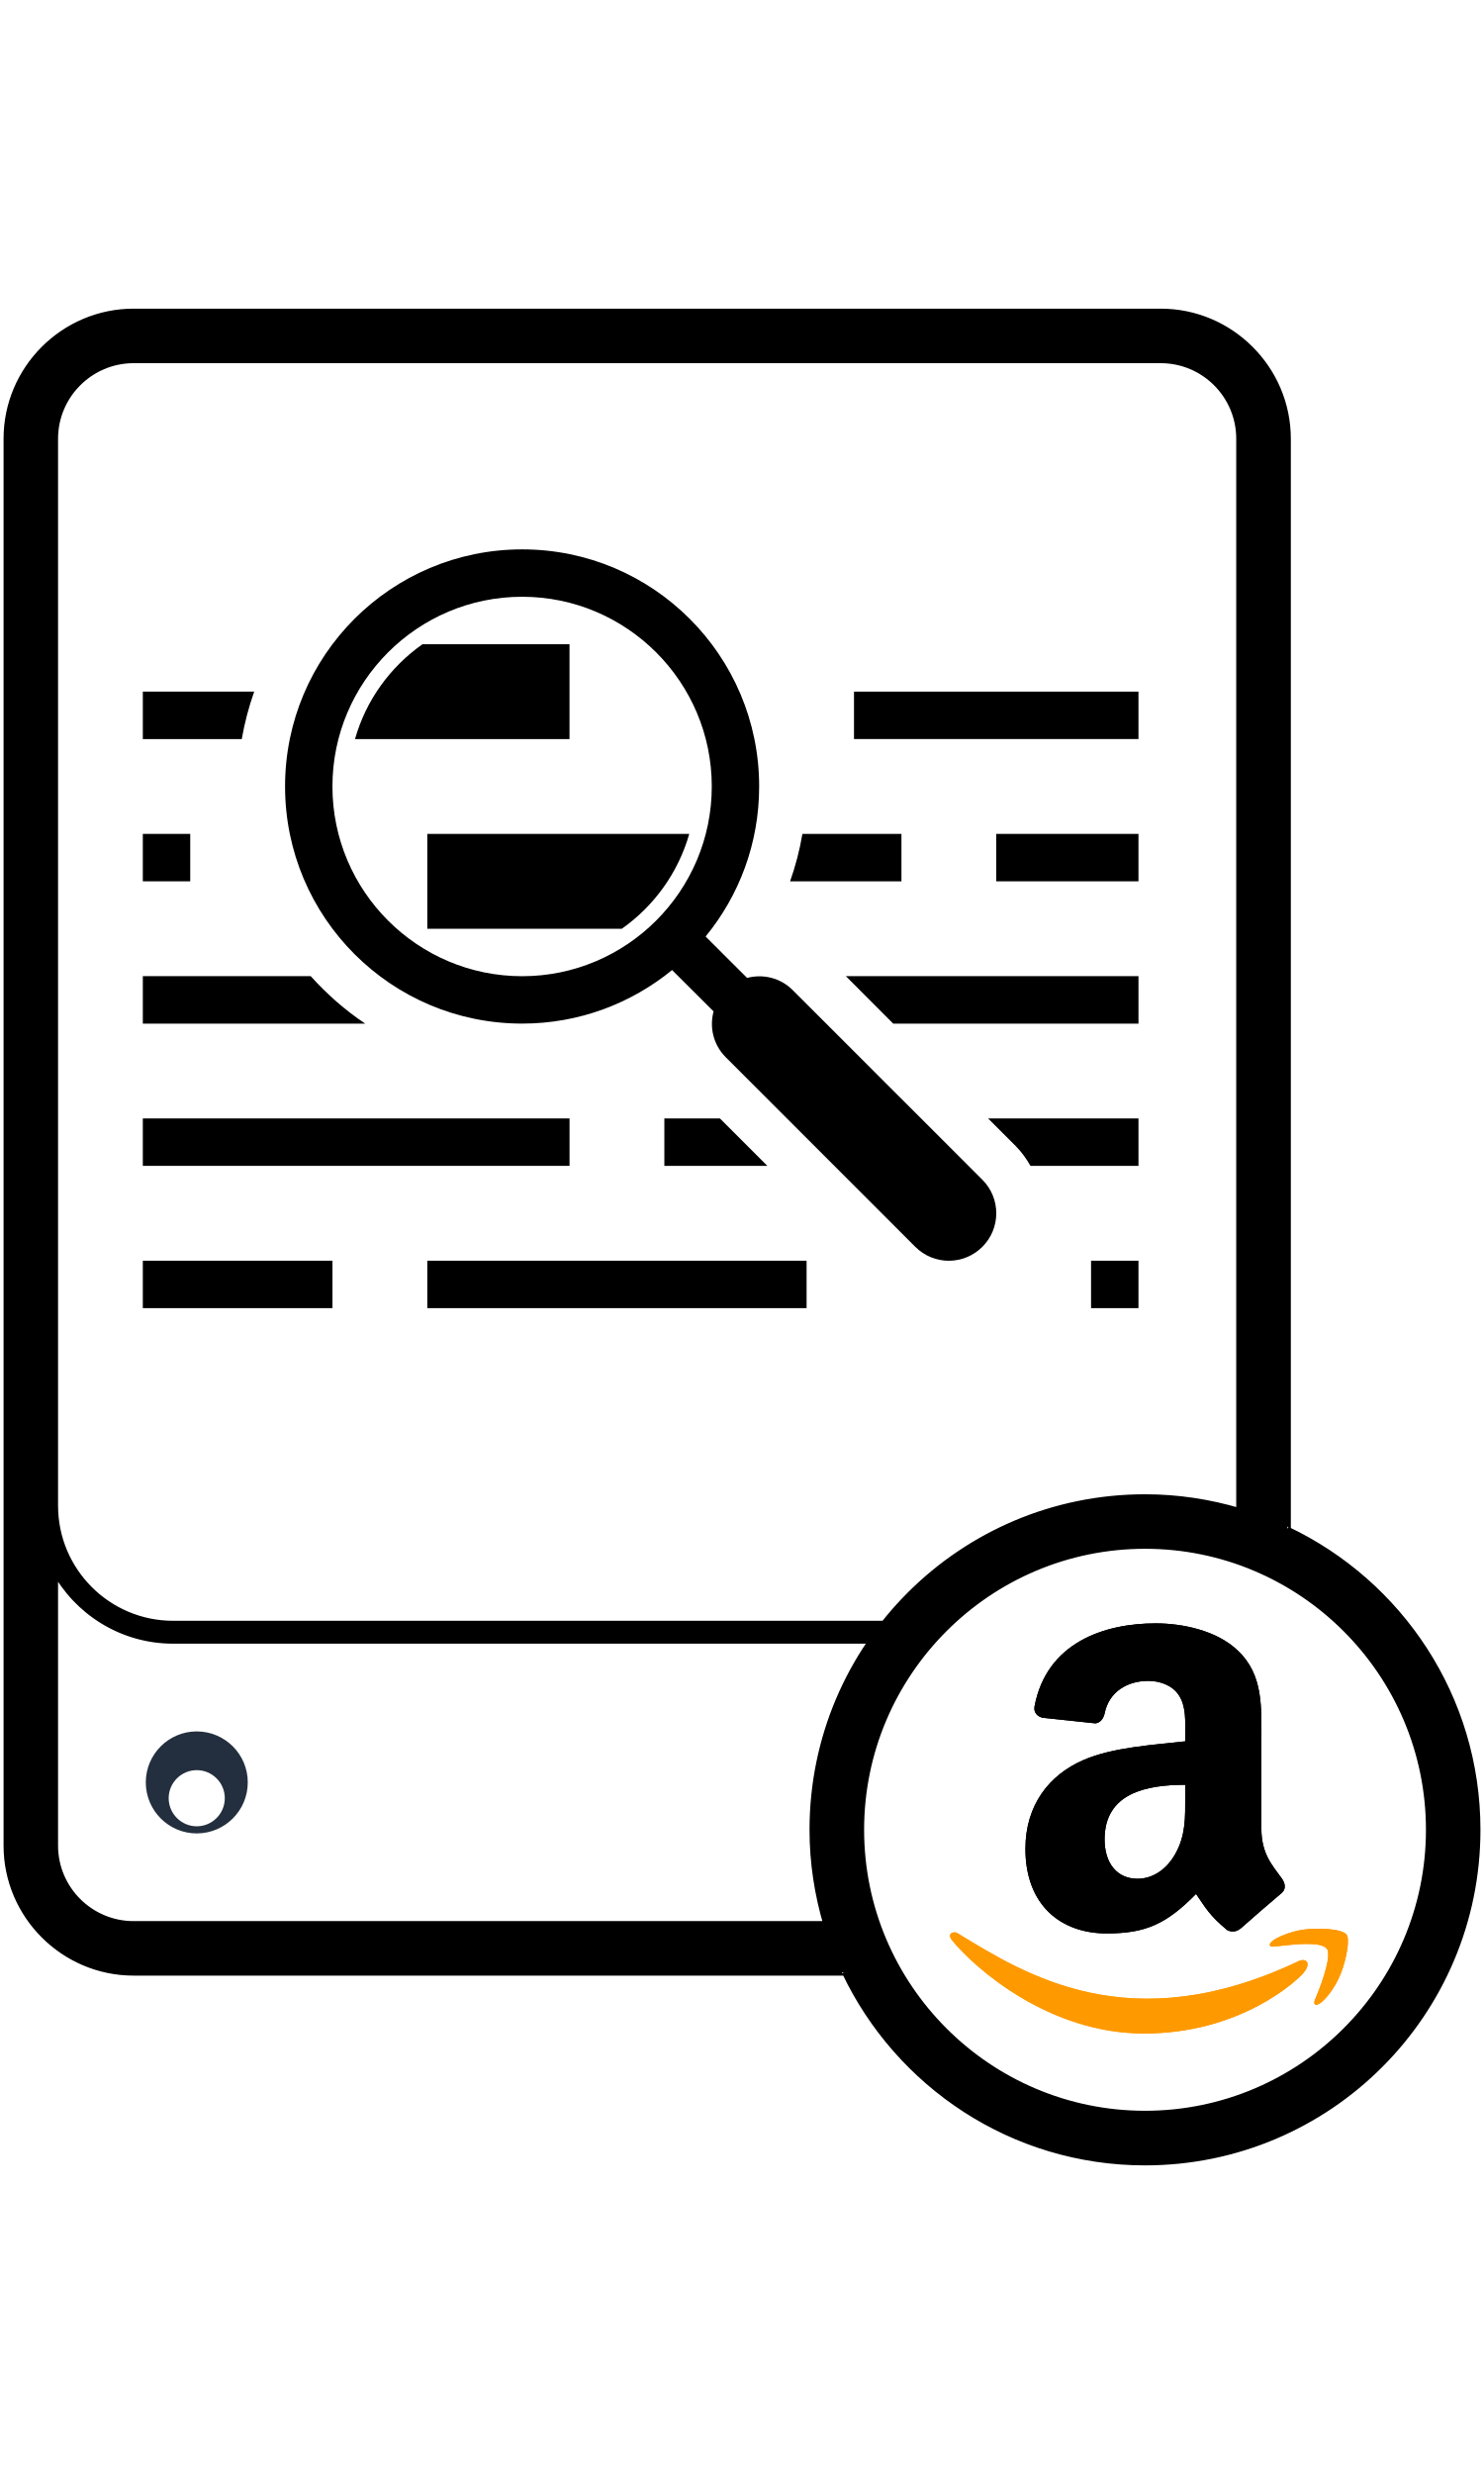
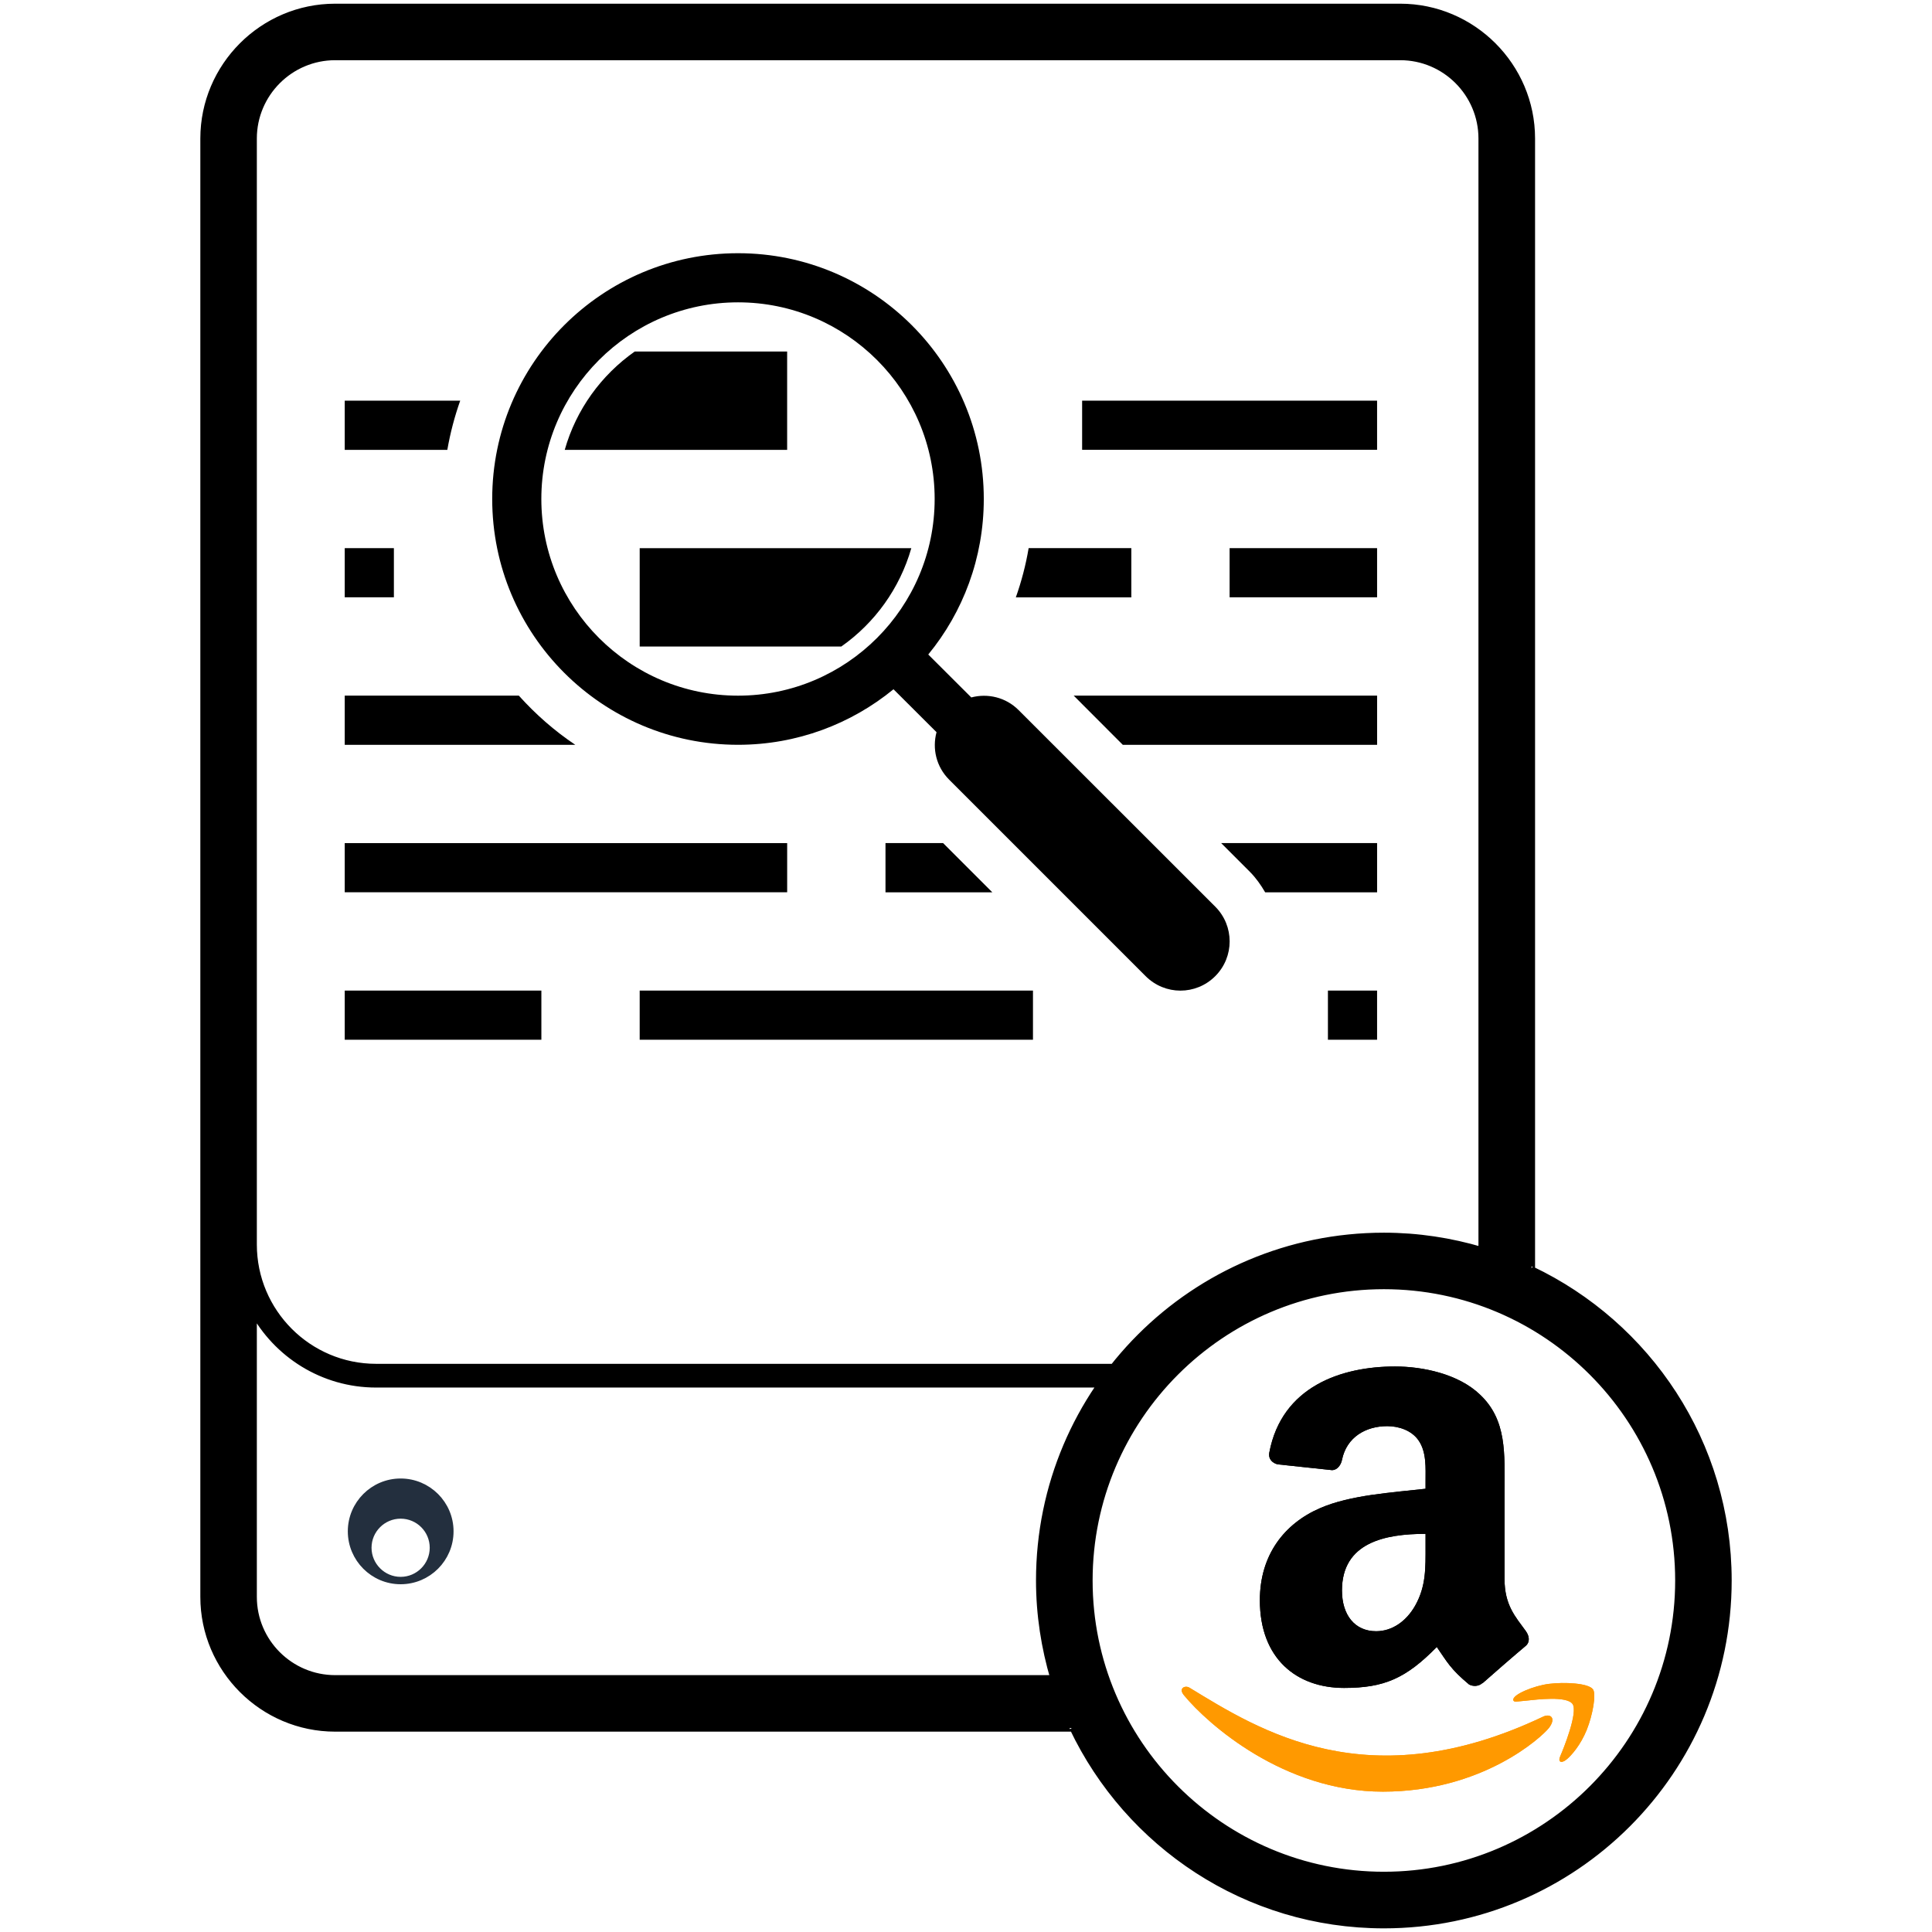
- <svg xmlns="http://www.w3.org/2000/svg" xmlns:ns1="http://schemas.microsoft.com/visio/2003/SVGExtensions/" width="24" height="40" viewBox="0 0 156.289 196.235" xml:space="preserve" color-interpolation-filters="sRGB" class="st7">
+ <svg xmlns="http://www.w3.org/2000/svg" xmlns:ns1="http://schemas.microsoft.com/visio/2003/SVGExtensions/" width="24" height="24" viewBox="0 0 156.289 196.235" xml:space="preserve" color-interpolation-filters="sRGB" class="st7">
  <ns1:documentProperties ns1:langID="1036" ns1:metric="true" ns1:viewMarkup="false" />
  <style type="text/css">
               
                              .st1 {fill:#ff9900;stroke:none;stroke-linecap:butt;stroke-width:7.212}
                              .st2 {fill:#000000}
                              .st3 {stroke:none;stroke-linecap:butt;stroke-width:7.212}
                              .st4 {fill:#232f3e;stroke:#232f3e;stroke-linecap:butt;stroke-width:0.75}
                              .st5 {fill:#000000;stroke:#000000;stroke-linecap:butt;stroke-width:0.75}
                              .st6 {fill:#000000;stroke:none;stroke-linecap:butt;stroke-width:0.75}
                              .st7 {fill:none;fill-rule:evenodd;font-size:12px;overflow:visible;stroke-linecap:square;stroke-miterlimit:3}
               
               </style>
  <g ns1:mID="0" ns1:index="1" ns1:groupContext="foregroundPage">
    <ns1:pageProperties ns1:drawingScale="0.0393701" ns1:pageScale="0.0393701" ns1:drawingUnits="24" ns1:shadowOffsetX="8.50394" ns1:shadowOffsetY="-8.50394" />
    <g id="group79-1" transform="translate(0.75,-0.75)" ns1:mID="79" ns1:groupContext="group">
      <g id="group71-2" transform="translate(98.9114,-12.6605)" ns1:mID="71" ns1:groupContext="group">
        <g id="group72-3" ns1:mID="72" ns1:groupContext="group">
          <g id="shape73-4" ns1:mID="73" ns1:groupContext="shape">
            <path d="M37.15 187.75 C19.33 196.24 8.26 189.14 1.18 184.83 C0.74 184.56 0 184.89 0.65 185.63 C3.01 188.49                                                                                                                                      10.74 195.39 20.83 195.39 C30.93 195.39 36.93 189.88 37.69 188.92 C38.43 187.96 37.9 187.44                                                                                                                                      37.15 187.75 L37.15 187.75 ZM42.16 184.99 C41.68 184.36 39.25 184.25 37.72 184.44 C36.18 184.62                                                                                                                                      33.88 185.56 34.08 186.12 C34.18 186.33 34.39 186.23 35.45 186.14 C36.5 186.03 39.46 185.66                                                                                                                                      40.08 186.47 C40.7 187.28 39.13 191.14 38.85 191.77 C38.57 192.39 38.95 192.55 39.47 192.13                                                                                                                                      C39.98 191.72 40.91 190.65 41.53 189.12 C42.14 187.6 42.52 185.46 42.16 184.99 L42.16 184.99                                                                                                                                      Z" class="st1" />
          </g>
          <g id="shape74-6" ns1:mID="74" ns1:groupContext="shape" transform="translate(8.33107,-11.3846)">
            <path d="M16.83 181.83 C16.83 184.05 16.89 185.91 15.77 187.89 C14.86 189.49 13.42 190.48 11.81 190.48 C9.62                                                                                                                                      190.48 8.34 188.81 8.34 186.34 C8.34 181.47 12.7 180.59 16.83 180.59 L16.83 181.83 ZM22.6 195.75                                                                                                                                      C22.22 196.09 21.67 196.11 21.25 195.89 C19.35 194.31 19.01 193.58 17.97 192.08 C14.83 195.28                                                                                                                                      12.62 196.24 8.55 196.24 C3.74 196.24 0 193.27 0 187.33 C0 182.7 2.52 179.54 6.09 177.99 C9.19                                                                                                                                      176.63 13.52 176.39 16.83 176.01 L16.83 175.27 C16.83 173.91 16.94 172.31 16.14 171.13 C15.44                                                                                                                                      170.08 14.11 169.65 12.94 169.65 C10.76 169.65 8.81 170.76 8.34 173.08 C8.24 173.59 7.87 174.1                                                                                                                                      7.35 174.12 L1.81 173.53 C1.34 173.42 0.83 173.04 0.96 172.33 C2.23 165.61 8.3 163.59 13.73                                                                                                                                      163.59 C16.51 163.59 20.14 164.33 22.34 166.43 C25.12 169.03 24.85 172.49 24.85 176.26 L24.85                                                                                                                                      185.16 C24.85 187.84 25.96 189.01 27.01 190.46 C27.38 190.97 27.46 191.59 26.99 191.98 C25.83                                                                                                                                      192.95 23.75 194.76 22.61 195.77 L22.6 195.75 L22.6 195.75 Z" class="st2" />
            <path d="M16.83 181.83 C16.83 184.05 16.89 185.91 15.77 187.89 C14.86 189.49 13.42 190.48 11.81 190.48 C9.62                                                                                                                                      190.48 8.34 188.81 8.34 186.34 C8.34 181.47 12.7 180.59 16.83 180.59 L16.83 181.83M22.6 195.75                                                                                                                                      C22.22 196.09 21.67 196.11 21.25 195.89 C19.35 194.31 19.01 193.58 17.97 192.08 C14.83 195.28                                                                                                                                      12.62 196.24 8.55 196.24 C3.74 196.24 0 193.27 0 187.33 C0 182.7 2.52 179.54 6.09 177.99 C9.19                                                                                                                                      176.63 13.52 176.39 16.83 176.01 L16.83 175.27 C16.83 173.91 16.94 172.31 16.14 171.13 C15.44                                                                                                                                      170.08 14.11 169.65 12.94 169.65 C10.76 169.65 8.81 170.76 8.34 173.08 C8.24 173.59 7.87 174.1                                                                                                                                      7.35 174.12 L1.81 173.53 C1.34 173.42 0.83 173.04 0.96 172.33 C2.23 165.61 8.3 163.59 13.73                                                                                                                                      163.59 C16.51 163.59 20.14 164.33 22.34 166.43 C25.12 169.03 24.85 172.49 24.85 176.26 L24.85                                                                                                                                      185.16 C24.85 187.84 25.96 189.01 27.01 190.46 C27.38 190.97 27.46 191.59 26.99 191.98 C25.83                                                                                                                                      192.95 23.75 194.76 22.61 195.77 L22.6 195.75" class="st3" />
          </g>
          <g id="shape75-9" ns1:mID="75" ns1:groupContext="shape">
            <path d="M37.15 187.75 C19.33 196.24 8.26 189.14 1.18 184.83 C0.74 184.56 0 184.89 0.65 185.63 C3.01 188.49                                                                                                                                      10.74 195.39 20.83 195.39 C30.93 195.39 36.93 189.88 37.69 188.92 C38.43 187.96 37.9 187.44                                                                                                                                      37.15 187.75 L37.15 187.75 ZM42.16 184.99 C41.68 184.36 39.25 184.25 37.72 184.44 C36.18 184.62                                                                                                                                      33.88 185.56 34.08 186.12 C34.18 186.33 34.39 186.23 35.45 186.14 C36.5 186.03 39.46 185.66                                                                                                                                      40.08 186.47 C40.7 187.28 39.13 191.14 38.85 191.77 C38.57 192.39 38.95 192.55 39.47 192.13                                                                                                                                      C39.98 191.72 40.91 190.65 41.53 189.12 C42.14 187.6 42.52 185.46 42.16 184.99 L42.16 184.99                                                                                                                                      Z" class="st1" />
          </g>
          <g id="shape76-11" ns1:mID="76" ns1:groupContext="shape" transform="translate(8.33107,-11.3846)">
            <path d="M16.83 181.83 C16.83 184.05 16.89 185.91 15.77 187.89 C14.86 189.49 13.42 190.48 11.81 190.48 C9.62                                                                                                                                      190.48 8.34 188.81 8.34 186.34 C8.34 181.47 12.7 180.59 16.83 180.59 L16.83 181.83 ZM22.6 195.75                                                                                                                                      C22.22 196.09 21.67 196.11 21.25 195.89 C19.35 194.31 19.01 193.58 17.97 192.08 C14.83 195.28                                                                                                                                      12.62 196.24 8.55 196.24 C3.74 196.24 0 193.27 0 187.33 C0 182.7 2.52 179.54 6.09 177.99 C9.19                                                                                                                                      176.63 13.52 176.39 16.83 176.01 L16.83 175.27 C16.83 173.91 16.94 172.31 16.14 171.13 C15.44                                                                                                                                      170.08 14.11 169.65 12.94 169.65 C10.76 169.65 8.81 170.76 8.34 173.08 C8.24 173.59 7.87 174.1                                                                                                                                      7.35 174.12 L1.81 173.53 C1.34 173.42 0.83 173.04 0.96 172.33 C2.23 165.61 8.3 163.59 13.73                                                                                                                                      163.59 C16.51 163.59 20.14 164.33 22.34 166.43 C25.12 169.03 24.85 172.49 24.85 176.26 L24.85                                                                                                                                      185.16 C24.85 187.84 25.96 189.01 27.01 190.46 C27.38 190.97 27.46 191.59 26.99 191.98 C25.83                                                                                                                                      192.95 23.75 194.76 22.61 195.77 L22.6 195.75 L22.6 195.75 Z" class="st2" />
            <path d="M16.83 181.83 C16.83 184.05 16.89 185.91 15.77 187.89 C14.86 189.49 13.42 190.48 11.81 190.48 C9.62                                                                                                                                      190.48 8.34 188.81 8.34 186.34 C8.34 181.47 12.7 180.59 16.83 180.59 L16.83 181.83M22.6 195.75                                                                                                                                      C22.22 196.09 21.67 196.11 21.25 195.89 C19.35 194.31 19.01 193.58 17.97 192.08 C14.83 195.28                                                                                                                                      12.62 196.24 8.55 196.24 C3.74 196.24 0 193.27 0 187.33 C0 182.7 2.52 179.54 6.09 177.99 C9.19                                                                                                                                      176.63 13.52 176.39 16.83 176.01 L16.83 175.27 C16.83 173.91 16.94 172.31 16.14 171.13 C15.44                                                                                                                                      170.08 14.11 169.65 12.94 169.65 C10.76 169.65 8.81 170.76 8.34 173.08 C8.24 173.59 7.87 174.1                                                                                                                                      7.35 174.12 L1.81 173.53 C1.34 173.42 0.83 173.04 0.96 172.33 C2.23 165.61 8.3 163.59 13.73                                                                                                                                      163.59 C16.51 163.59 20.14 164.33 22.34 166.43 C25.12 169.03 24.85 172.49 24.85 176.26 L24.85                                                                                                                                      185.16 C24.85 187.84 25.96 189.01 27.01 190.46 C27.38 190.97 27.46 191.59 26.99 191.98 C25.83                                                                                                                                      192.95 23.75 194.76 22.61 195.77 L22.6 195.75" class="st3" />
          </g>
        </g>
      </g>
      <g id="group78-14" ns1:mID="78" ns1:groupContext="group">
        <g id="group2-15" ns1:mID="2" ns1:groupContext="group">
          <g id="shape3-16" ns1:mID="3" ns1:groupContext="shape" transform="translate(14.9796,-34.9524)">
            <path d="M4.99 186.25 C2.24 186.25 0 188.49 0 191.24 C0 194 2.24 196.24 4.99 196.24 C3.16 196.24 1.66 194.74                                                                                                                                      1.66 192.91 C1.66 191.07 3.16 189.58 4.99 189.58 C6.83 189.58 8.32 191.07 8.32 192.91 C8.32                                                                                                                                      194.74 6.83 196.24 4.99 196.24 C7.75 196.24 9.99 194 9.99 191.24 C9.99 188.49 7.75 186.25 4.99                                                                                                                                      186.25 Z" class="st4" />
          </g>
          <g id="shape4-18" ns1:mID="4" ns1:groupContext="shape">
            <path d="M134.8 129.73 C134.8 129.73 134.81 129.74 134.82 129.74 L134.82 14.82 C134.82 7.49 128.82 1.5 121.5                                                                                                                                      1.5 L13.32 1.5 C5.99 1.5 0 7.49 0 14.82 L0 162.95 C0 170.27 5.99 176.26 13.32 176.26 L88.29                                                                                                                                      176.26 C88.29 176.26 88.29 176.25 88.28 176.24 C93.9 188.05 105.9 196.24 119.84 196.24 C139.14                                                                                                                                      196.24 154.79 180.59 154.79 161.28 C154.79 147.34 146.61 135.34 134.8 129.73 ZM13.32 171.27                                                                                                                                      C8.73 171.27 4.99 167.54 4.99 162.95 L4.99 133.81 C7.38 138.27 12.08 141.31 17.48 141.31 L91.18                                                                                                                                      141.31 C91.57 140.74 91.99 140.19 92.42 139.65 L17.48 139.65 C10.59 139.65 4.99 134.05 4.99                                                                                                                                      127.16 L4.99 14.82 C4.99 10.23 8.73 6.49 13.32 6.49 L121.5 6.49 C126.09 6.49 129.82 10.23 129.82                                                                                                                                      14.82 L129.82 127.16 C129.82 127.37 129.8 127.58 129.79 127.79 C126.63 126.85 123.3 126.33 119.84                                                                                                                                      126.33 C100.53 126.33 84.88 141.98 84.88 161.28 C84.88 164.75 85.41 168.1 86.35 171.27 L13.32                                                                                                                                      171.27 ZM119.84 191.24 C103.32 191.24 89.88 177.8 89.88 161.28 C89.88 144.76 103.32 131.32 119.84                                                                                                                                      131.32 C136.36 131.32 149.8 144.76 149.8 161.28 C149.8 177.8 136.36 191.24 119.84 191.24 Z" class="st5" />
          </g>
        </g>
        <g id="group52-20" transform="translate(14.2916,-89.8777)" ns1:mID="52" ns1:groupContext="group">
          <g id="group53-21" ns1:mID="53" ns1:groupContext="group">
            <g id="shape54-22" ns1:mID="54" ns1:groupContext="shape" transform="translate(1.04916E-13,-59.9185)">
              <path d="M11.73 191.24 L0 191.24 L0 196.24 L10.42 196.24 C10.72 194.52 11.16 192.85 11.73 191.24 Z" class="st6" />
            </g>
            <g id="shape55-24" ns1:mID="55" ns1:groupContext="shape">
              <rect x="0" y="191.242" width="19.973" height="4.993" class="st6" />
            </g>
            <g id="shape56-26" ns1:mID="56" ns1:groupContext="shape" transform="translate(29.9592,2.84217E-14)">
              <rect x="0" y="191.242" width="39.946" height="4.993" class="st6" />
            </g>
            <g id="shape57-28" ns1:mID="57" ns1:groupContext="shape" transform="translate(-5.15588E-13,-14.9796)">
              <rect x="0" y="191.242" width="44.939" height="4.993" class="st6" />
            </g>
            <g id="shape58-30" ns1:mID="58" ns1:groupContext="shape" transform="translate(54.9253,-14.9796)">
              <path d="M0 196.24 L10.85 196.24 L5.85 191.24 L0 191.24 L0 196.24 Z" class="st6" />
            </g>
            <g id="shape59-32" ns1:mID="59" ns1:groupContext="shape" transform="translate(89.0189,-14.9796)">
              <path d="M2.93 194.17 C3.55 194.8 4.04 195.5 4.47 196.24 L15.84 196.24 L15.84 191.24 L0 191.24 L2.93                                                                                                                                                     194.17 Z" class="st6" />
            </g>
            <g id="shape60-34" ns1:mID="60" ns1:groupContext="shape" transform="translate(0,-29.9592)">
              <path d="M17.68 191.24 L0 191.24 L0 196.24 L23.42 196.24 C21.3 194.82 19.38 193.13 17.68 191.24 Z" class="st6" />
            </g>
            <g id="shape61-36" ns1:mID="61" ns1:groupContext="shape" transform="translate(74.0393,-29.9592)">
              <path d="M4.99 196.24 L30.82 196.24 L30.82 191.24 L0 191.24 L4.99 196.24 Z" class="st6" />
            </g>
            <g id="shape62-38" ns1:mID="62" ns1:groupContext="shape" transform="translate(68.1656,-44.9388)">
              <path d="M11.73 191.24 L1.3 191.24 C1.01 192.96 0.57 194.63 0 196.24 L11.73 196.24 L11.73 191.24 Z" class="st6" />
            </g>
            <g id="shape63-40" ns1:mID="63" ns1:groupContext="shape" transform="translate(0,-44.9388)">
              <rect x="0" y="191.242" width="4.993" height="4.993" class="st6" />
            </g>
            <g id="shape64-42" ns1:mID="64" ns1:groupContext="shape" transform="translate(89.8777,-44.9388)">
              <rect x="0" y="191.242" width="14.98" height="4.993" class="st6" />
            </g>
            <g id="shape65-44" ns1:mID="65" ns1:groupContext="shape" transform="translate(99.8641,2.84217E-14)">
              <rect x="0" y="191.242" width="4.993" height="4.993" class="st6" />
            </g>
            <g id="shape66-46" ns1:mID="66" ns1:groupContext="shape" transform="translate(74.8981,-59.9185)">
              <rect x="0" y="191.242" width="29.959" height="4.993" class="st6" />
            </g>
          </g>
          <g id="shape67-48" ns1:mID="67" ns1:groupContext="shape" transform="translate(14.9796,-4.99321)">
            <path d="M73.44 187.71 L53.46 167.74 C52.16 166.44 50.32 166.02 48.66 166.46 L44.29 162.1 C47.82 157.8 49.93                                                                                                                                      152.3 49.93 146.3 C49.93 132.52 38.75 121.34 24.97 121.34 C11.18 121.34 0 132.52 0 146.3 C0                                                                                                                                      160.09 11.18 171.27 24.97 171.27 C30.96 171.27 36.46 169.15 40.76 165.63 L45.13 169.99 C44.68                                                                                                                                      171.66 45.1 173.49 46.4 174.8 L66.37 194.77 C67.35 195.75 68.63 196.24 69.9 196.24 C71.18 196.24                                                                                                                                      72.46 195.75 73.44 194.77 C75.39 192.82 75.39 189.66 73.44 187.71 ZM4.99 146.3 C4.99 135.29                                                                                                                                      13.95 126.33 24.97 126.33 C35.98 126.33 44.94 135.29 44.94 146.3 C44.94 157.32 35.98 166.28                                                                                                                                      24.97 166.28 C13.95 166.28 4.99 157.32 4.99 146.3 Z" class="st6" />
          </g>
          <g id="group68-50" transform="translate(22.3463,-39.9456)" ns1:mID="68" ns1:groupContext="group">
            <g id="shape69-51" ns1:mID="69" ns1:groupContext="shape" transform="translate(7.61297,-1.42109E-13)">
              <path d="M0 186.25 L0 196.24 L20.48 196.24 C23.88 193.85 26.42 190.34 27.59 186.25 L0 186.25 Z" class="st6" />
            </g>
            <g id="shape70-53" ns1:mID="70" ns1:groupContext="shape" transform="translate(1.73861E-13,-19.9728)">
              <path d="M22.59 196.24 L22.59 186.25 L7.11 186.25 C3.71 188.64 1.16 192.14 0 196.24 L22.59 196.24 Z" class="st6" />
            </g>
          </g>
        </g>
      </g>
    </g>
  </g>
</svg>
